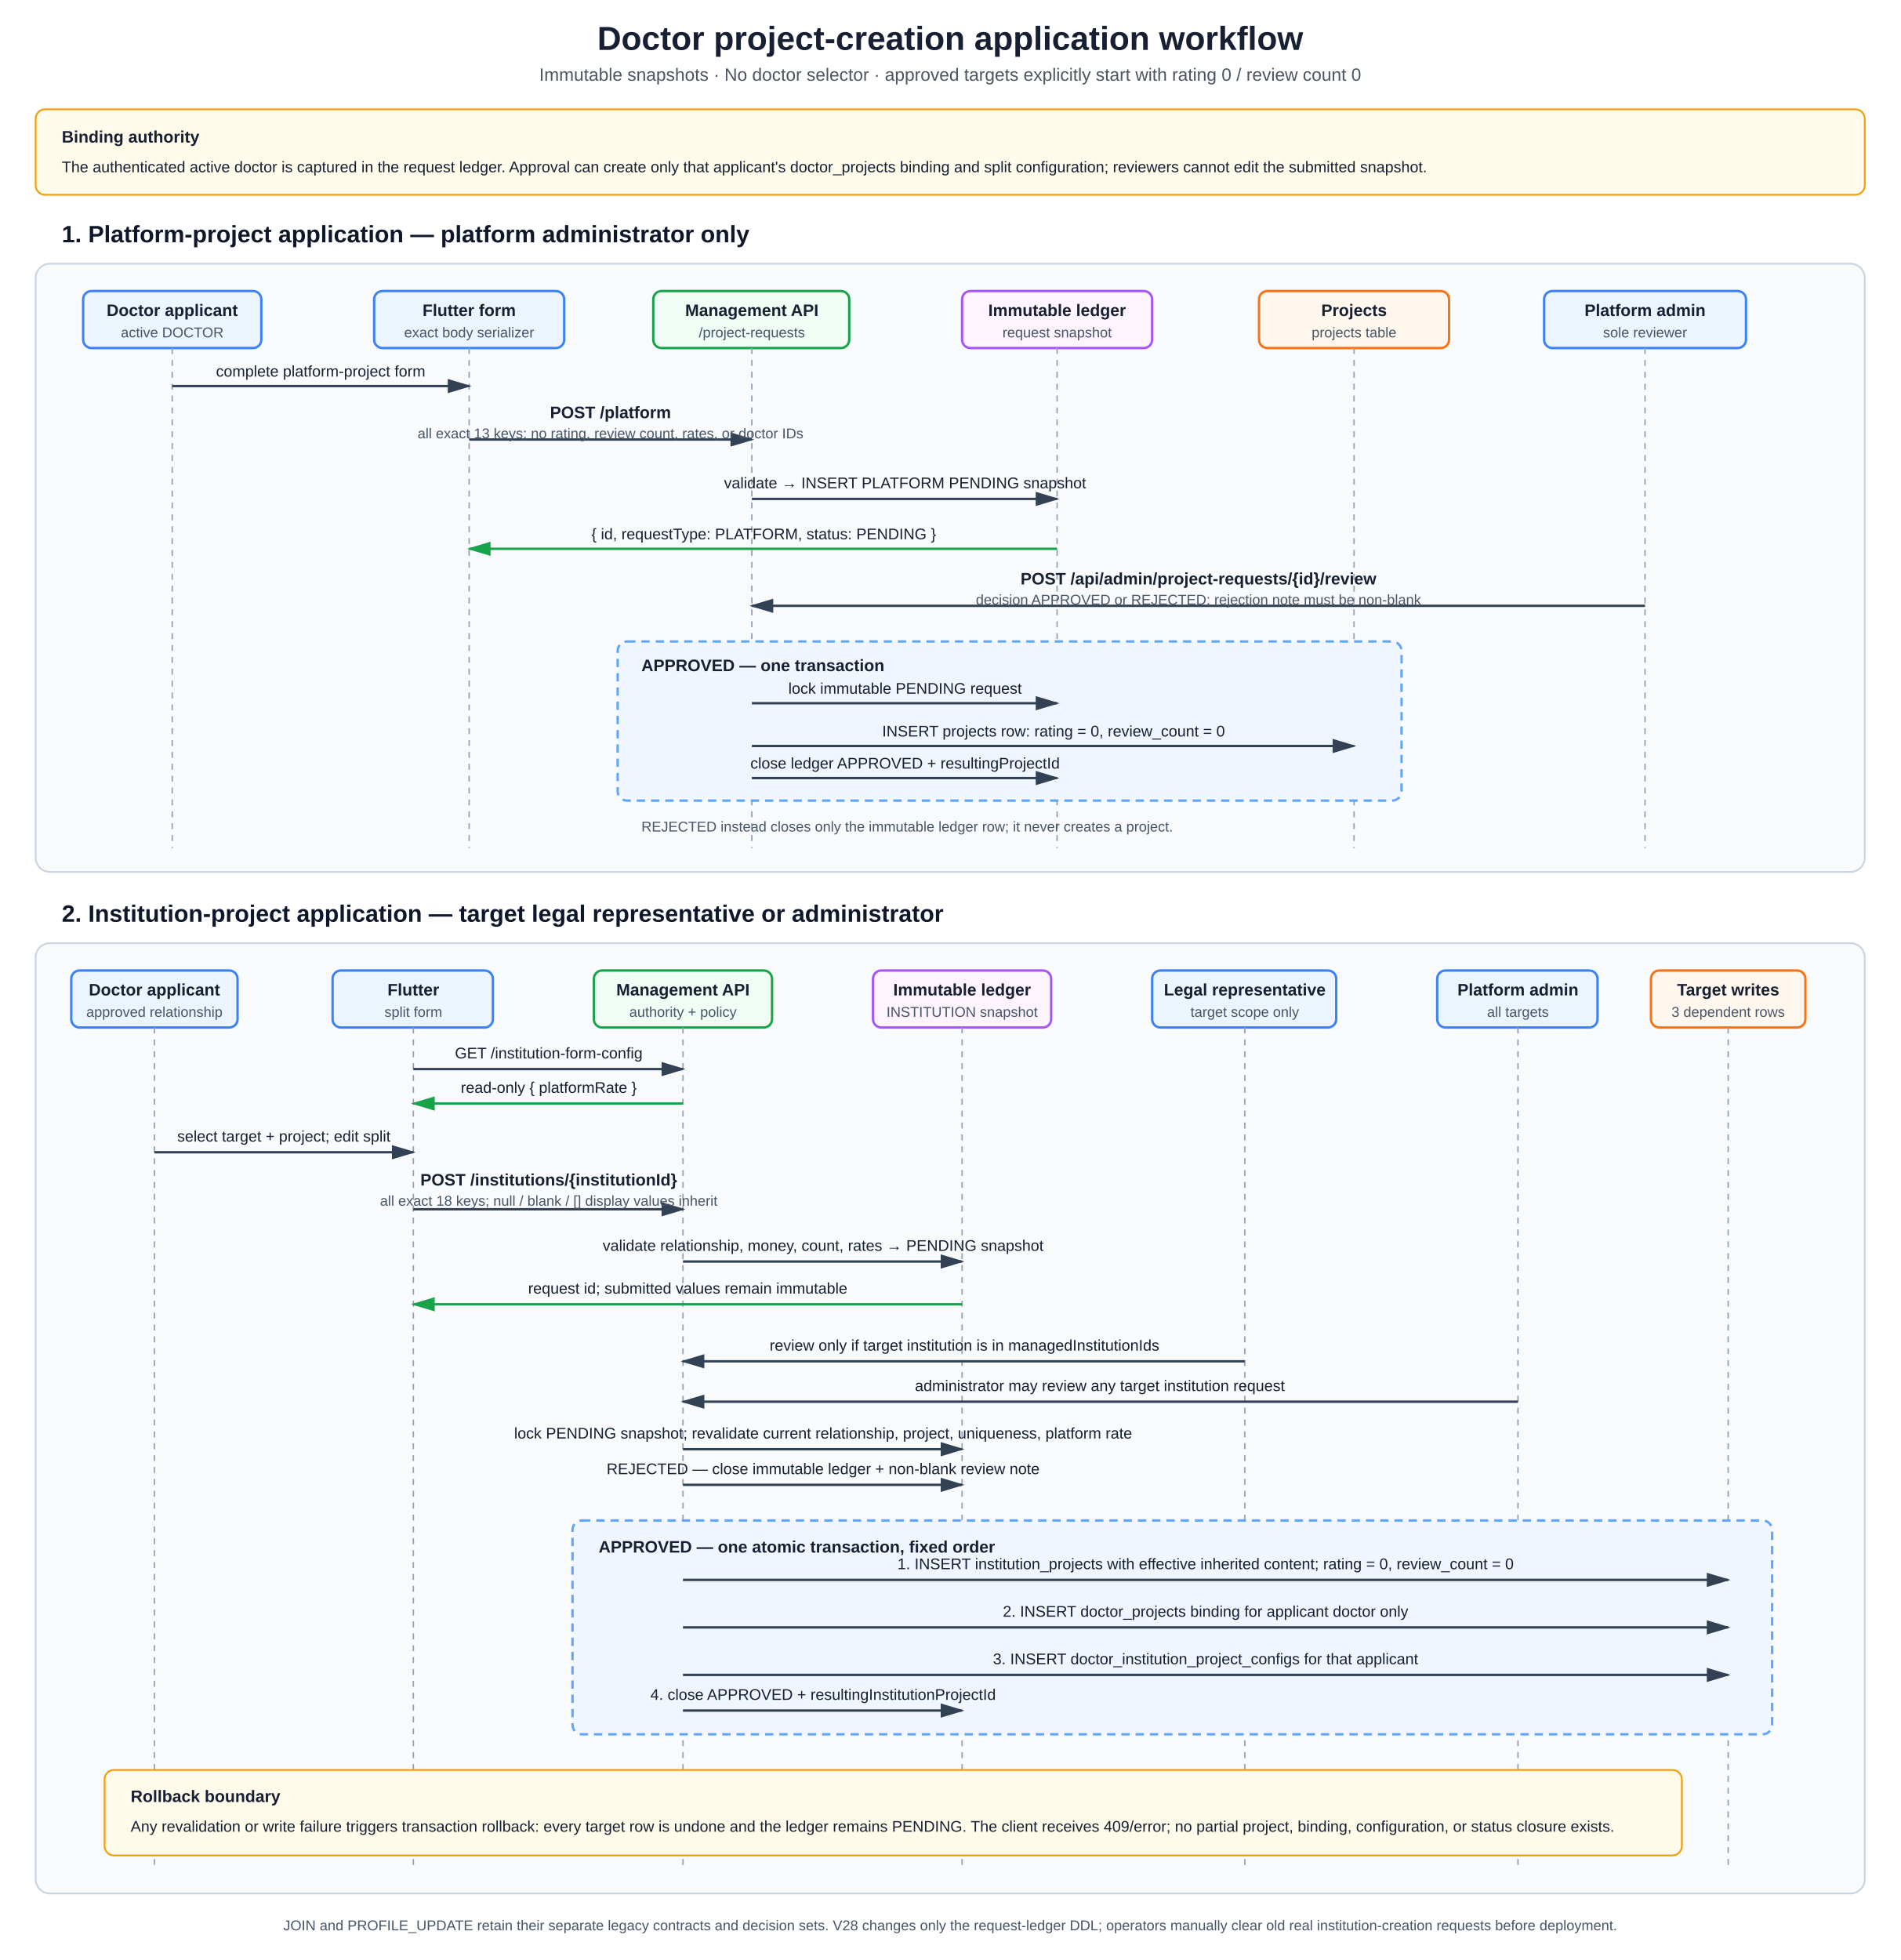
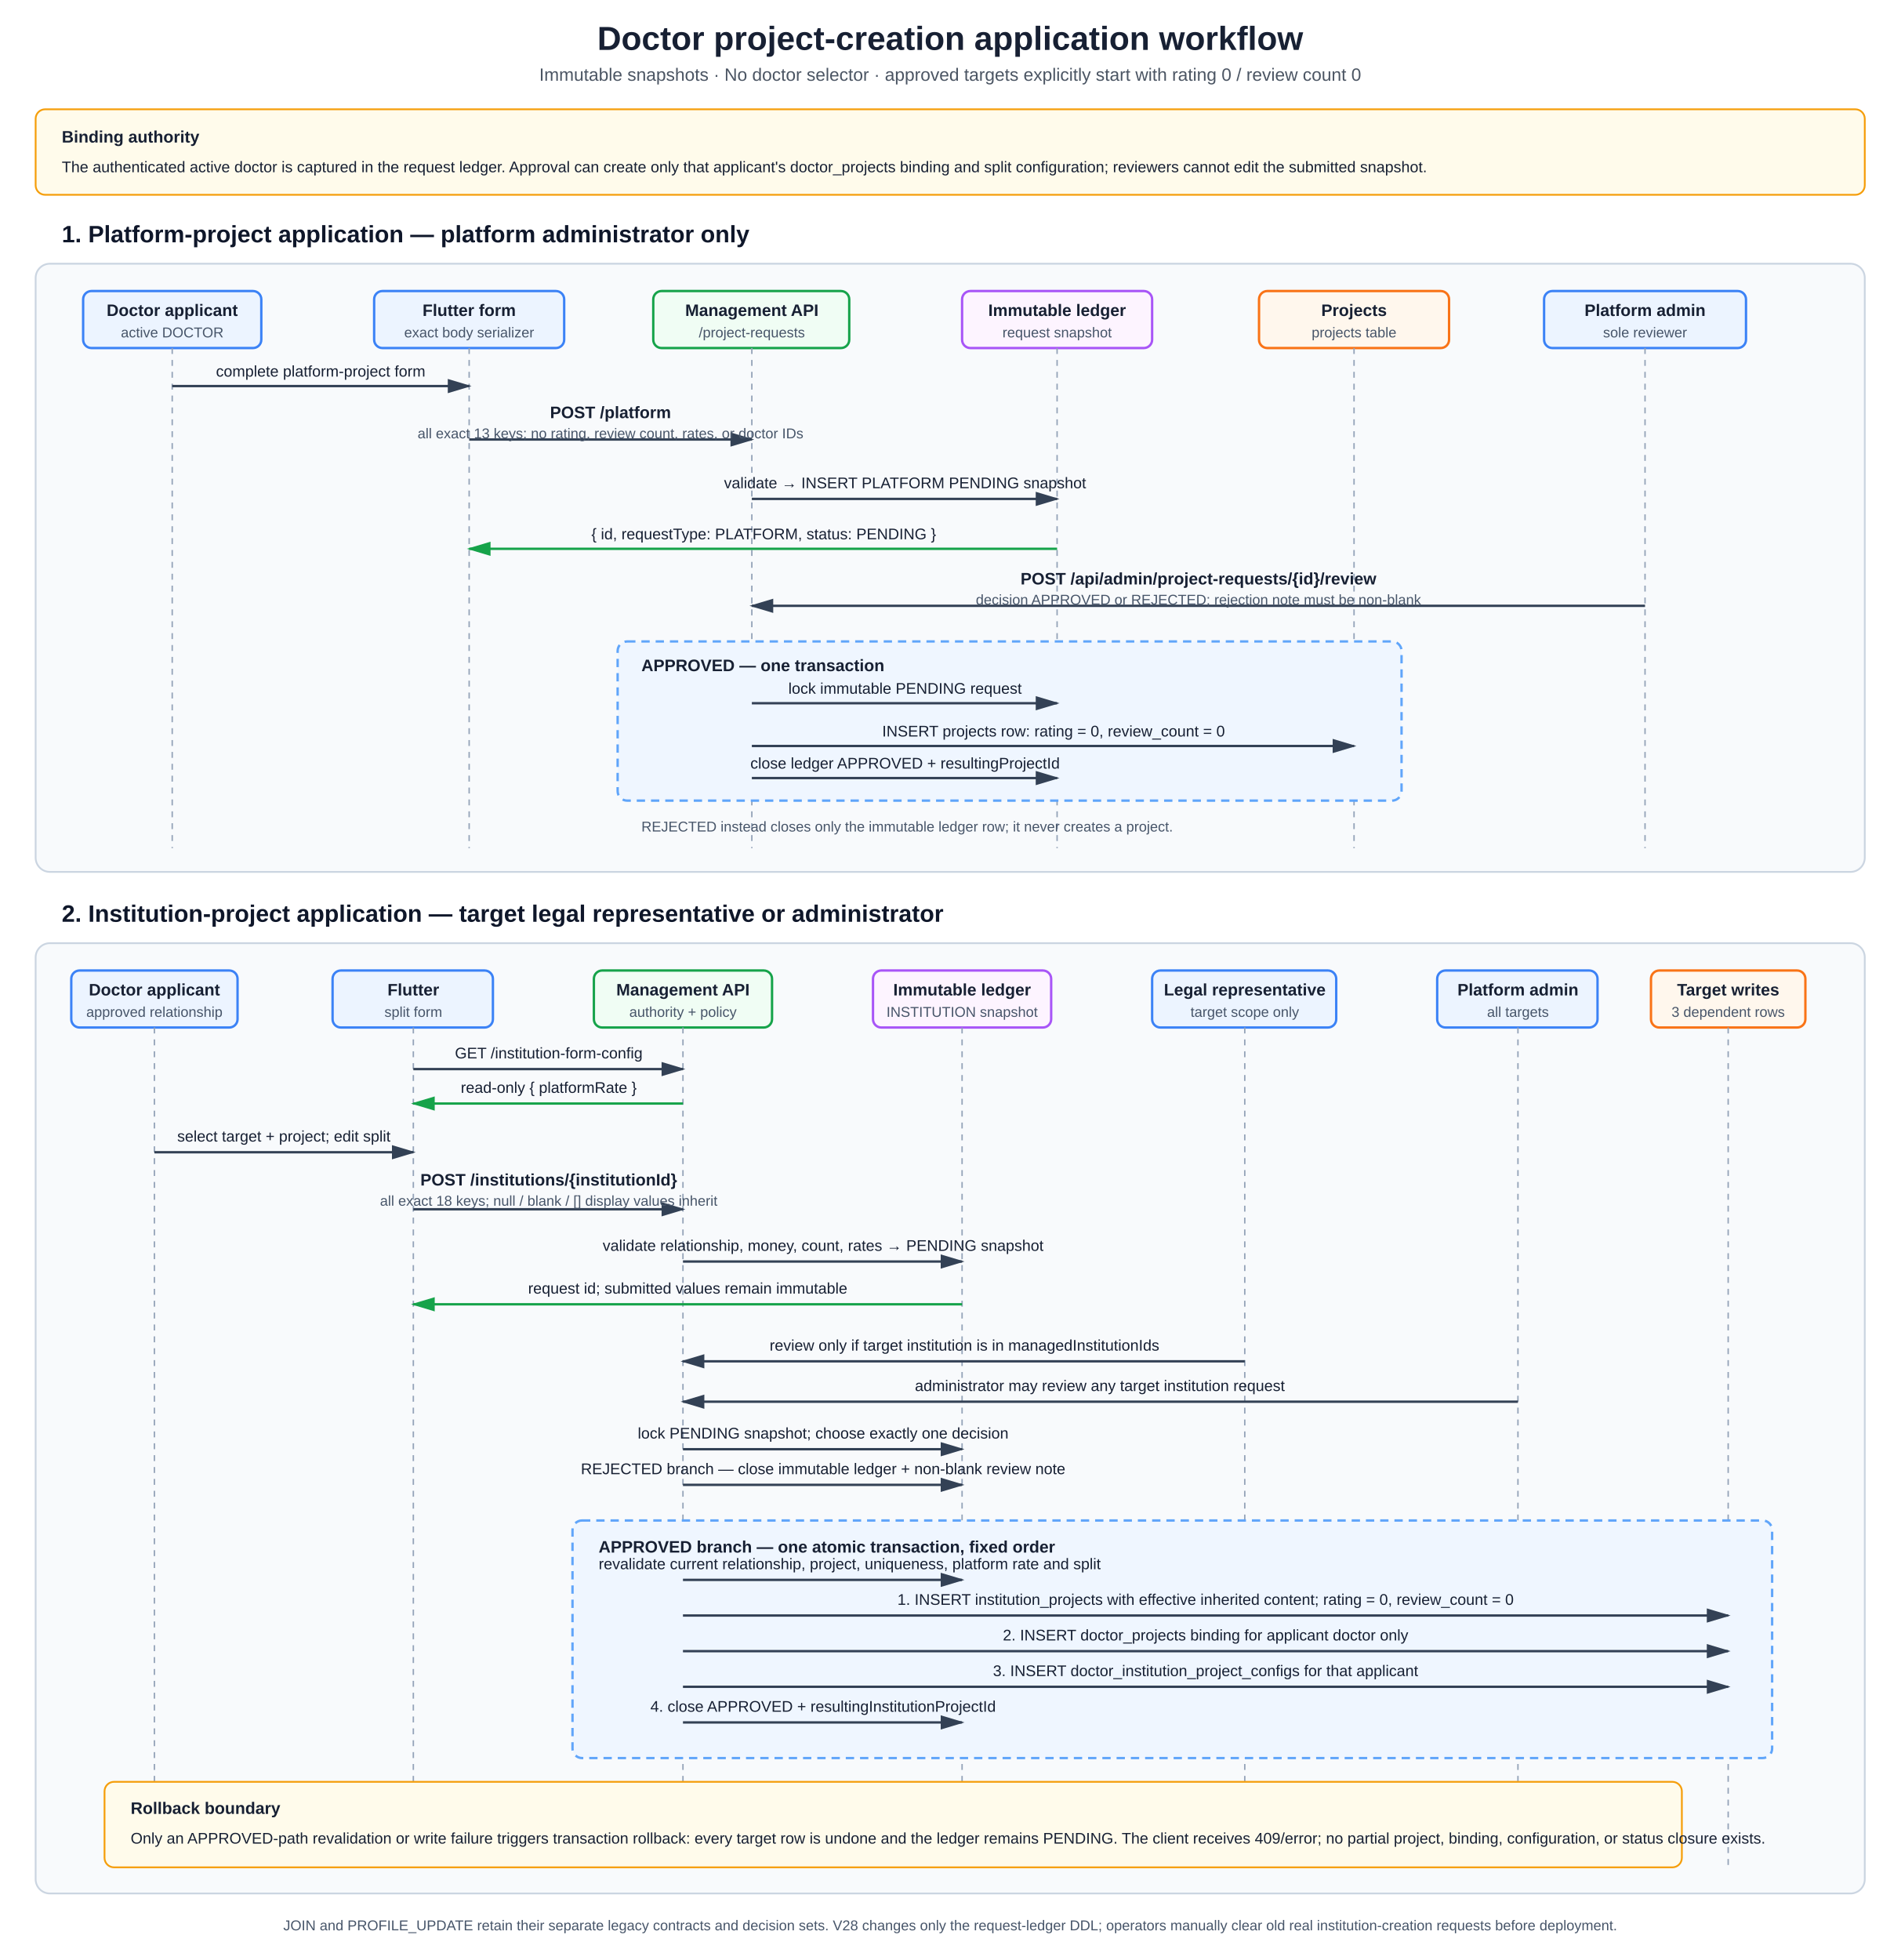
<svg xmlns="http://www.w3.org/2000/svg" width="1600" height="1650" viewBox="0 0 1600 1650" role="img" aria-labelledby="title desc">
  <style>
    text { font-family: Arial, "Microsoft YaHei", sans-serif; fill: #172033; }
    .title { font-size: 28px; font-weight: 700; }
    .subtitle { font-size: 15px; fill: #4b5563; }
    .actor { fill: #ecf4ff; stroke: #3b82f6; stroke-width: 2; }
    .api { fill: #f0fdf4; stroke: #16a34a; stroke-width: 2; }
    .ledger { fill: #fdf4ff; stroke: #a855f7; stroke-width: 2; }
    .store { fill: #fff7ed; stroke: #f97316; stroke-width: 2; }
    .band { fill: #f8fafc; stroke: #cbd5e1; stroke-width: 1.5; }
    .note { fill: #fffbeb; stroke: #f59e0b; stroke-width: 1.5; }
    .tx { fill: #eff6ff; stroke: #60a5fa; stroke-width: 2; stroke-dasharray: 7 5; }
    .line { stroke: #94a3b8; stroke-width: 1.2; stroke-dasharray: 5 5; }
    .arrow { stroke: #334155; stroke-width: 2; fill: none; marker-end: url(#arrow); }
    .return { stroke: #16a34a; stroke-width: 2; fill: none; marker-end: url(#greenArrow); }
    .label { font-size: 14px; font-weight: 600; }
    .body { font-size: 13px; }
    .small { font-size: 12px; fill: #475569; }
    .section { font-size: 20px; font-weight: 700; fill: #0f172a; }
  </style>
  <defs>
    <marker id="arrow" markerWidth="10" markerHeight="10" refX="9" refY="3" orient="auto">
      <path d="M0,0 L10,3 L0,6 Z" fill="#334155" />
    </marker>
    <marker id="greenArrow" markerWidth="10" markerHeight="10" refX="9" refY="3" orient="auto">
      <path d="M0,0 L10,3 L0,6 Z" fill="#16a34a" />
    </marker>
  </defs>
  <text x="800" y="42" text-anchor="middle" class="title">Doctor project-creation application workflow</text>
  <text x="800" y="68" text-anchor="middle" class="subtitle">Immutable snapshots · No doctor selector · approved targets explicitly start with rating 0 / review count 0</text>
  <rect x="30" y="92" width="1540" height="72" rx="8" class="note" />
  <text x="52" y="120" class="label">Binding authority</text>
  <text x="52" y="145" class="body">The authenticated active doctor is captured in the request ledger. Approval can create only that applicant's doctor_projects binding and split configuration; reviewers cannot edit the submitted snapshot.</text>
  <text x="52" y="204" class="section">1. Platform-project application — platform administrator only</text>
  <rect x="30" y="222" width="1540" height="512" rx="12" class="band" />
  <rect x="70" y="245" width="150" height="48" rx="7" class="actor" />
  <text x="145" y="266" text-anchor="middle" class="label">Doctor applicant</text>
  <text x="145" y="284" text-anchor="middle" class="small">active DOCTOR</text>
  <rect x="315" y="245" width="160" height="48" rx="7" class="actor" />
  <text x="395" y="266" text-anchor="middle" class="label">Flutter form</text>
  <text x="395" y="284" text-anchor="middle" class="small">exact body serializer</text>
  <rect x="550" y="245" width="165" height="48" rx="7" class="api" />
  <text x="633" y="266" text-anchor="middle" class="label">Management API</text>
  <text x="633" y="284" text-anchor="middle" class="small">/project-requests</text>
  <rect x="810" y="245" width="160" height="48" rx="7" class="ledger" />
  <text x="890" y="266" text-anchor="middle" class="label">Immutable ledger</text>
  <text x="890" y="284" text-anchor="middle" class="small">request snapshot</text>
  <rect x="1060" y="245" width="160" height="48" rx="7" class="store" />
  <text x="1140" y="266" text-anchor="middle" class="label">Projects</text>
  <text x="1140" y="284" text-anchor="middle" class="small">projects table</text>
  <rect x="1300" y="245" width="170" height="48" rx="7" class="actor" />
  <text x="1385" y="266" text-anchor="middle" class="label">Platform admin</text>
  <text x="1385" y="284" text-anchor="middle" class="small">sole reviewer</text>
  <g class="line">
    <line x1="145" y1="293" x2="145" y2="714" />
    <line x1="395" y1="293" x2="395" y2="714" />
    <line x1="633" y1="293" x2="633" y2="714" />
    <line x1="890" y1="293" x2="890" y2="714" />
    <line x1="1140" y1="293" x2="1140" y2="714" />
    <line x1="1385" y1="293" x2="1385" y2="714" />
  </g>
  <path d="M145 325 H395" class="arrow" />
  <text x="270" y="317" text-anchor="middle" class="body">complete platform-project form</text>
  <path d="M395 370 H633" class="arrow" />
  <text x="514" y="352" text-anchor="middle" class="label">POST /platform</text>
  <text x="514" y="369" text-anchor="middle" class="small">all exact 13 keys; no rating, review count, rates, or doctor IDs</text>
  <path d="M633 420 H890" class="arrow" />
  <text x="762" y="411" text-anchor="middle" class="body">validate → INSERT PLATFORM PENDING snapshot</text>
  <path d="M890 462 H395" class="return" />
  <text x="643" y="454" text-anchor="middle" class="body">{ id, requestType: PLATFORM, status: PENDING }</text>
  <path d="M1385 510 H633" class="arrow" />
  <text x="1009" y="492" text-anchor="middle" class="label">POST /api/admin/project-requests/{id}/review</text>
  <text x="1009" y="509" text-anchor="middle" class="small">decision APPROVED or REJECTED; rejection note must be non-blank</text>
  <rect x="520" y="540" width="660" height="134" rx="8" class="tx" />
  <text x="540" y="565" class="label">APPROVED — one transaction</text>
  <path d="M633 592 H890" class="arrow" />
  <text x="762" y="584" text-anchor="middle" class="body">lock immutable PENDING request</text>
  <path d="M633 628 H1140" class="arrow" />
  <text x="887" y="620" text-anchor="middle" class="body">INSERT projects row: rating = 0, review_count = 0</text>
  <path d="M633 655 H890" class="arrow" />
  <text x="762" y="647" text-anchor="middle" class="body">close ledger APPROVED + resultingProjectId</text>
  <text x="540" y="700" class="small">REJECTED instead closes only the immutable ledger row; it never creates a project.</text>
  <text x="52" y="776" class="section">2. Institution-project application — target legal representative or administrator</text>
  <rect x="30" y="794" width="1540" height="800" rx="12" class="band" />
  <rect x="60" y="817" width="140" height="48" rx="7" class="actor" />
  <text x="130" y="838" text-anchor="middle" class="label">Doctor applicant</text>
  <text x="130" y="856" text-anchor="middle" class="small">approved relationship</text>
  <rect x="280" y="817" width="135" height="48" rx="7" class="actor" />
  <text x="348" y="838" text-anchor="middle" class="label">Flutter</text>
  <text x="348" y="856" text-anchor="middle" class="small">split form</text>
  <rect x="500" y="817" width="150" height="48" rx="7" class="api" />
  <text x="575" y="838" text-anchor="middle" class="label">Management API</text>
  <text x="575" y="856" text-anchor="middle" class="small">authority + policy</text>
  <rect x="735" y="817" width="150" height="48" rx="7" class="ledger" />
  <text x="810" y="838" text-anchor="middle" class="label">Immutable ledger</text>
  <text x="810" y="856" text-anchor="middle" class="small">INSTITUTION snapshot</text>
  <rect x="970" y="817" width="155" height="48" rx="7" class="actor" />
  <text x="1048" y="838" text-anchor="middle" class="label">Legal representative</text>
  <text x="1048" y="856" text-anchor="middle" class="small">target scope only</text>
  <rect x="1210" y="817" width="135" height="48" rx="7" class="actor" />
  <text x="1278" y="838" text-anchor="middle" class="label">Platform admin</text>
  <text x="1278" y="856" text-anchor="middle" class="small">all targets</text>
  <rect x="1390" y="817" width="130" height="48" rx="7" class="store" />
  <text x="1455" y="838" text-anchor="middle" class="label">Target writes</text>
  <text x="1455" y="856" text-anchor="middle" class="small">3 dependent rows</text>
  <g class="line">
    <line x1="130" y1="865" x2="130" y2="1570" />
    <line x1="348" y1="865" x2="348" y2="1570" />
    <line x1="575" y1="865" x2="575" y2="1570" />
    <line x1="810" y1="865" x2="810" y2="1570" />
    <line x1="1048" y1="865" x2="1048" y2="1570" />
    <line x1="1278" y1="865" x2="1278" y2="1570" />
    <line x1="1455" y1="865" x2="1455" y2="1570" />
  </g>
  <path d="M348 900 H575" class="arrow" />
  <text x="462" y="891" text-anchor="middle" class="body">GET /institution-form-config</text>
  <path d="M575 929 H348" class="return" />
  <text x="462" y="920" text-anchor="middle" class="body">read-only { platformRate }</text>
  <path d="M130 970 H348" class="arrow" />
  <text x="239" y="961" text-anchor="middle" class="body">select target + project; edit split</text>
  <path d="M348 1018 H575" class="arrow" />
  <text x="462" y="998" text-anchor="middle" class="label">POST /institutions/{institutionId}</text>
  <text x="462" y="1015" text-anchor="middle" class="small">all exact 18 keys; null / blank / [] display values inherit</text>
  <path d="M575 1062 H810" class="arrow" />
  <text x="693" y="1053" text-anchor="middle" class="body">validate relationship, money, count, rates → PENDING snapshot</text>
  <path d="M810 1098 H348" class="return" />
  <text x="579" y="1089" text-anchor="middle" class="body">request id; submitted values remain immutable</text>
  <path d="M1048 1146 H575" class="arrow" />
  <text x="812" y="1137" text-anchor="middle" class="body">review only if target institution is in managedInstitutionIds</text>
  <path d="M1278 1180 H575" class="arrow" />
  <text x="926" y="1171" text-anchor="middle" class="body">administrator may review any target institution request</text>
  <path d="M575 1220 H810" class="arrow" />
-   <text x="693" y="1211" text-anchor="middle" class="body">lock PENDING snapshot; revalidate current relationship, project, uniqueness, platform rate</text>
+   <text x="693" y="1211" text-anchor="middle" class="body">lock PENDING snapshot; choose exactly one decision</text>
  <path d="M575 1250 H810" class="arrow" />
-   <text x="693" y="1241" text-anchor="middle" class="body">REJECTED — close immutable ledger + non-blank review note</text>
-   <rect x="482" y="1280" width="1010" height="180" rx="8" class="tx" />
-   <text x="504" y="1307" class="label">APPROVED — one atomic transaction, fixed order</text>
-   <path d="M575 1330 H1455" class="arrow" />
-   <text x="1015" y="1321" text-anchor="middle" class="body">1. INSERT institution_projects with effective inherited content; rating = 0, review_count = 0</text>
-   <path d="M575 1370 H1455" class="arrow" />
-   <text x="1015" y="1361" text-anchor="middle" class="body">2. INSERT doctor_projects binding for applicant doctor only</text>
-   <path d="M575 1410 H1455" class="arrow" />
-   <text x="1015" y="1401" text-anchor="middle" class="body">3. INSERT doctor_institution_project_configs for that applicant</text>
-   <path d="M575 1440 H810" class="arrow" />
-   <text x="693" y="1431" text-anchor="middle" class="body">4. close APPROVED + resultingInstitutionProjectId</text>
-   <rect x="88" y="1490" width="1328" height="72" rx="8" class="note" />
-   <text x="110" y="1517" class="label">Rollback boundary</text>
-   <text x="110" y="1542" class="body">Any revalidation or write failure triggers transaction rollback: every target row is undone and the ledger remains PENDING. The client receives 409/error; no partial project, binding, configuration, or status closure exists.</text>
+   <text x="693" y="1241" text-anchor="middle" class="body">REJECTED branch — close immutable ledger + non-blank review note</text>
+   <rect x="482" y="1280" width="1010" height="200" rx="8" class="tx" />
+   <text x="504" y="1307" class="label">APPROVED branch — one atomic transaction, fixed order</text>
+   <path d="M575 1330 H810" class="arrow" />
+   <text x="504" y="1321" class="body">revalidate current relationship, project, uniqueness, platform rate and split</text>
+   <path d="M575 1360 H1455" class="arrow" />
+   <text x="1015" y="1351" text-anchor="middle" class="body">1. INSERT institution_projects with effective inherited content; rating = 0, review_count = 0</text>
+   <path d="M575 1390 H1455" class="arrow" />
+   <text x="1015" y="1381" text-anchor="middle" class="body">2. INSERT doctor_projects binding for applicant doctor only</text>
+   <path d="M575 1420 H1455" class="arrow" />
+   <text x="1015" y="1411" text-anchor="middle" class="body">3. INSERT doctor_institution_project_configs for that applicant</text>
+   <path d="M575 1450 H810" class="arrow" />
+   <text x="693" y="1441" text-anchor="middle" class="body">4. close APPROVED + resultingInstitutionProjectId</text>
+   <rect x="88" y="1500" width="1328" height="72" rx="8" class="note" />
+   <text x="110" y="1527" class="label">Rollback boundary</text>
+   <text x="110" y="1552" class="body">Only an APPROVED-path revalidation or write failure triggers transaction rollback: every target row is undone and the ledger remains PENDING. The client receives 409/error; no partial project, binding, configuration, or status closure exists.</text>
  <text x="800" y="1625" text-anchor="middle" class="small">JOIN and PROFILE_UPDATE retain their separate legacy contracts and decision sets. V28 changes only the request-ledger DDL; operators manually clear old real institution-creation requests before deployment.</text>
</svg>
